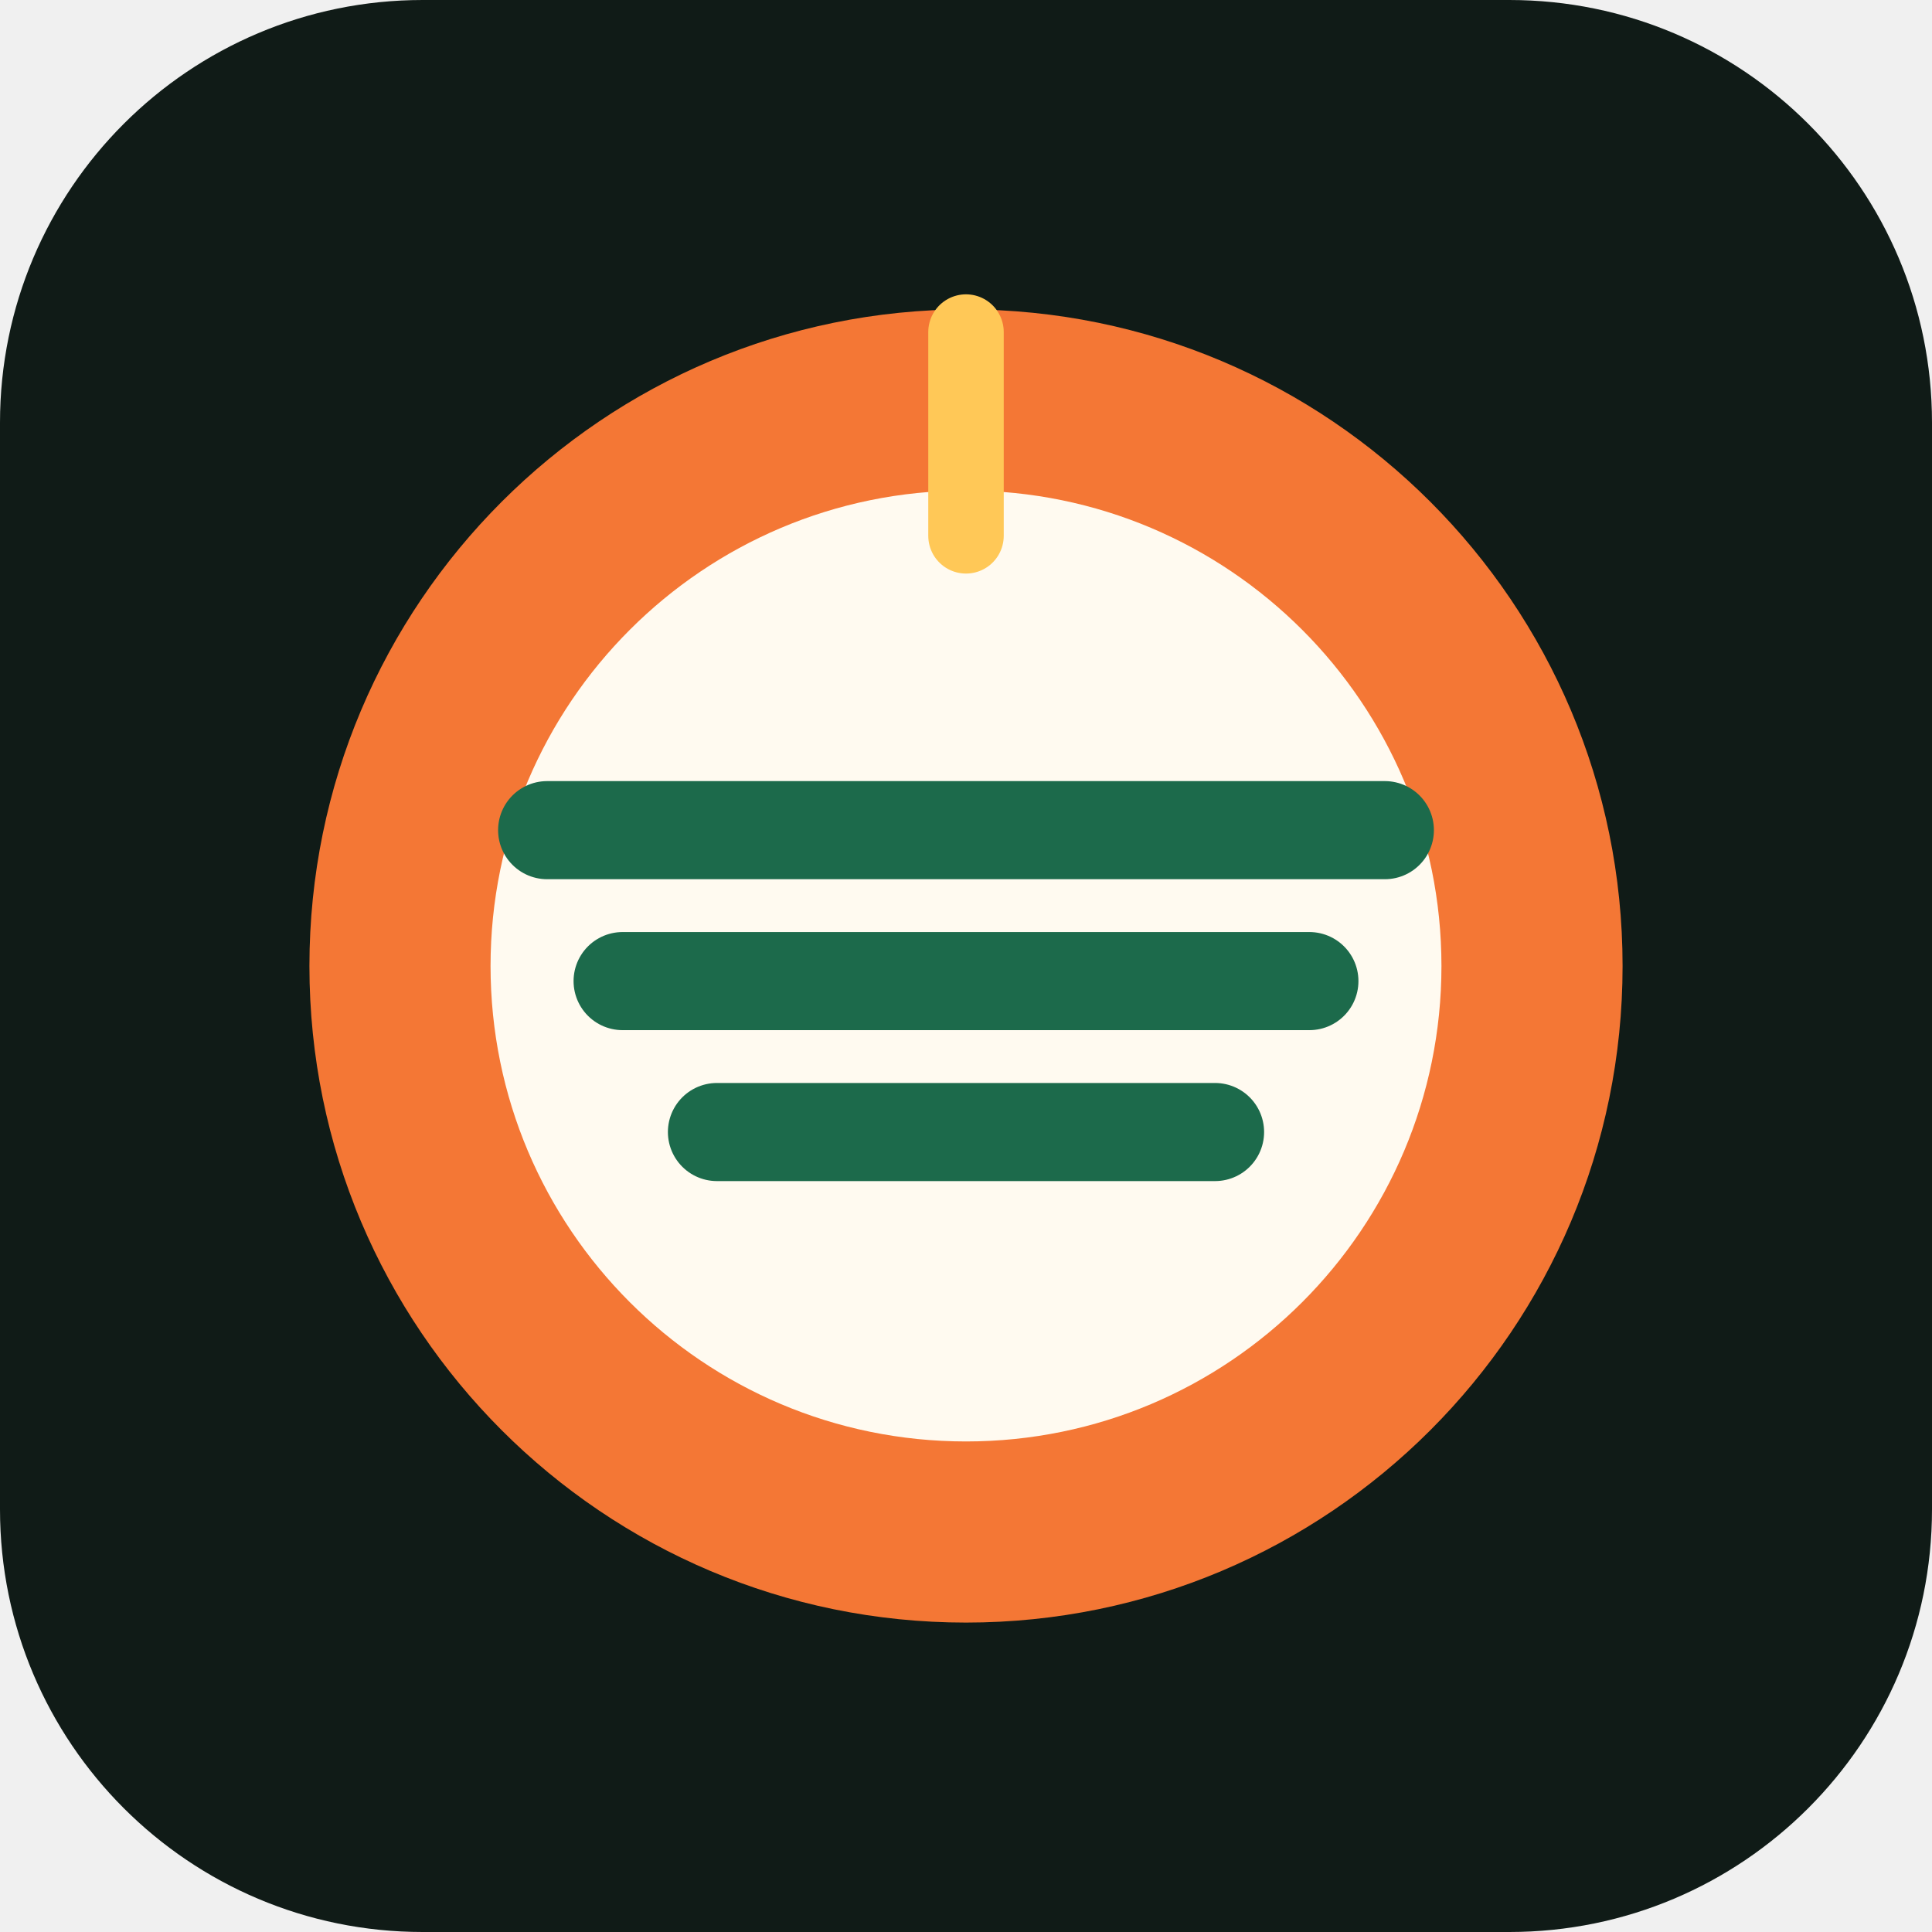
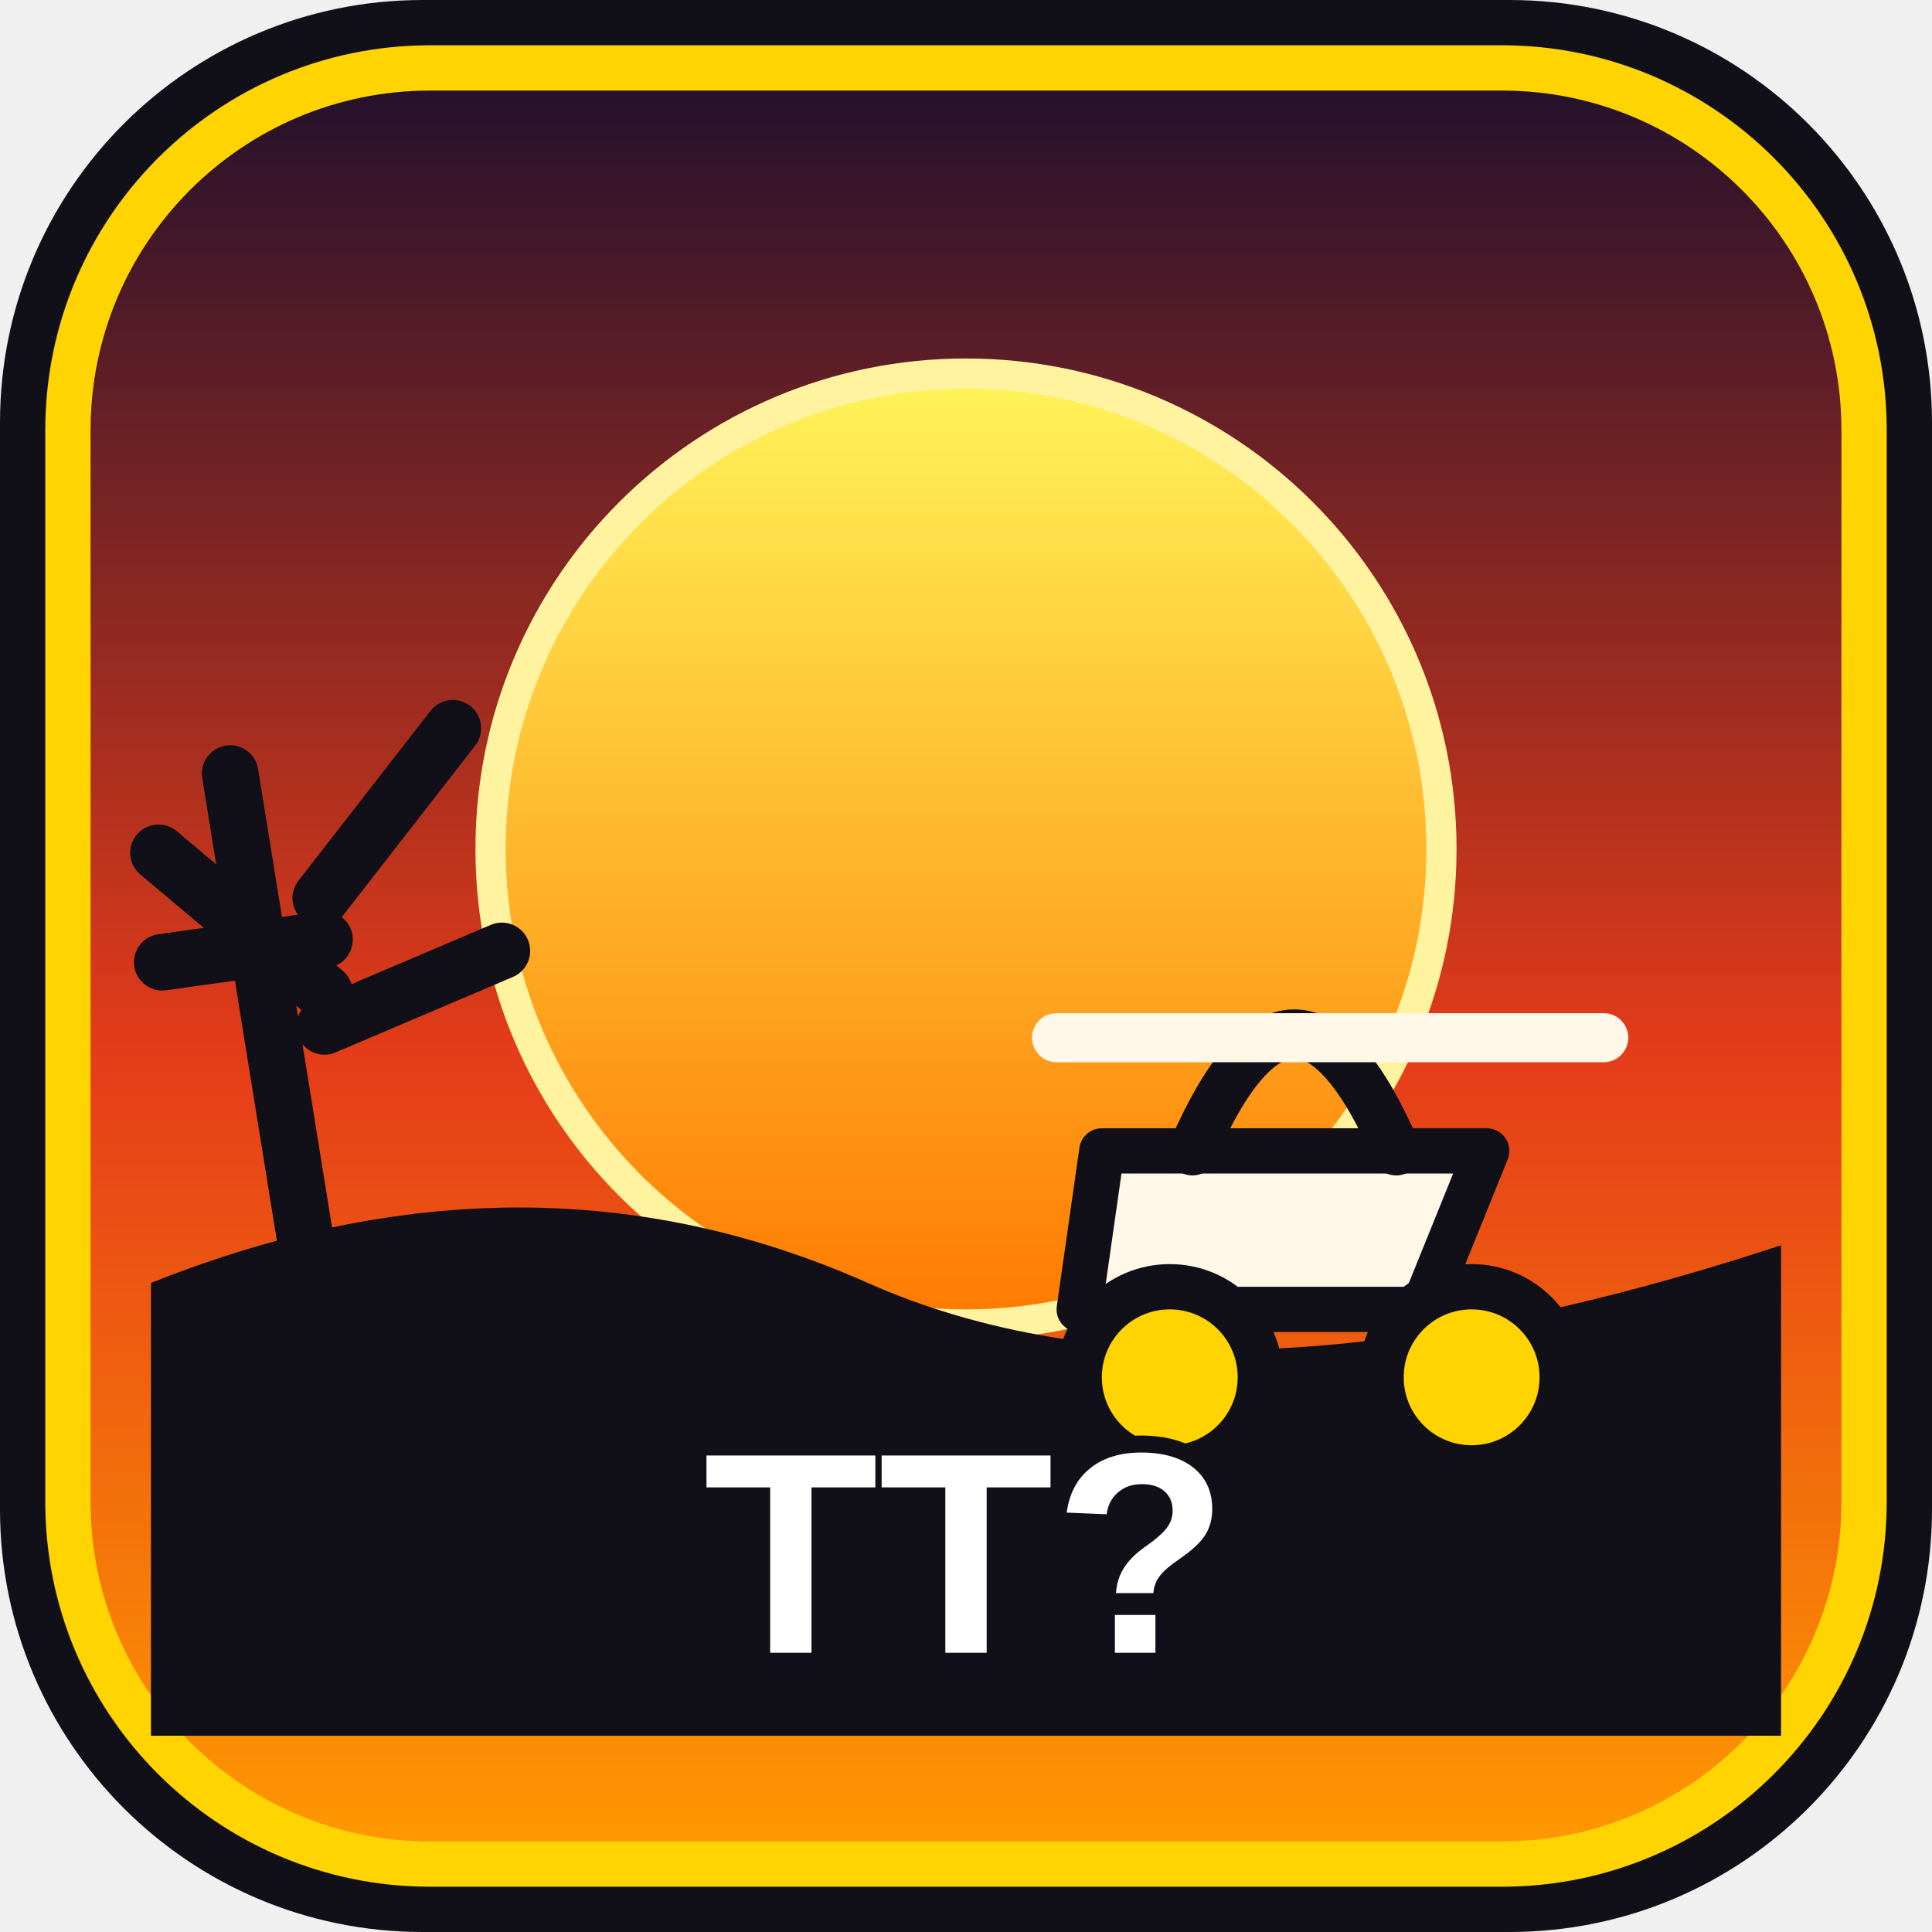
<svg xmlns="http://www.w3.org/2000/svg" viewBox="0 0 512 512">
-   <rect width="512" height="512" rx="112" fill="#101b17" />
-   <circle cx="256" cy="256" r="174" fill="#f47735" />
-   <circle cx="256" cy="256" r="126" fill="#fffaf0" />
-   <path d="M145 220h222M165 260h182M190 300h132" stroke="#1c6a4b" stroke-width="26" stroke-linecap="round" />
-   <path d="M256 88v54" stroke="#ffc857" stroke-width="20" stroke-linecap="round" />
+   <defs>
+     <linearGradient id="bg" x2="0" y2="1">
+       <stop stop-color="#20102d" />
+       <stop offset=".55" stop-color="#e53c19" />
+       <stop offset="1" stop-color="#ff9b00" />
+     </linearGradient>
+     <linearGradient id="sun" x2="0" y2="1">
+       <stop stop-color="#fff45a" />
+       <stop offset="1" stop-color="#ff7900" />
+     </linearGradient>
+   </defs>
+   <rect width="512" height="512" rx="112" fill="#111018" />
+   <rect x="18" y="18" width="476" height="476" rx="96" fill="url(#bg)" stroke="#ffd400" stroke-width="12" />
+   <circle cx="256" cy="225" r="126" fill="url(#sun)" stroke="#fff3a0" stroke-width="8" />
+   <path d="M40 340Q140 300 230 340T472 330V460H40Z" fill="#111018" />
+   <path d="M86 360l-25-155m25 58-44-37m43 12 35-45m-34 79 47-20m-47-3-43 6" stroke="#111018" stroke-width="15" stroke-linecap="round" fill="none" />
+   <path d="M292 305h102l-17 42h-91z" fill="#fff8e9" stroke="#111018" stroke-width="12" stroke-linejoin="round" />
+   <path d="M316 305q27-62 54 0" fill="none" stroke="#111018" stroke-width="13" stroke-linecap="round" />
+   <circle cx="310" cy="365" r="24" fill="#ffd400" stroke="#111018" stroke-width="12" />
+   <circle cx="390" cy="365" r="24" fill="#ffd400" stroke="#111018" stroke-width="12" />
+   <path d="M280 275h145" stroke="#fff8e9" stroke-width="13" stroke-linecap="round" />
+   <text x="256" y="438" text-anchor="middle" font-family="Arial,sans-serif" font-size="76" font-weight="900" fill="#fff" stroke="#111018" stroke-width="9" paint-order="stroke">TT?</text>
</svg>
